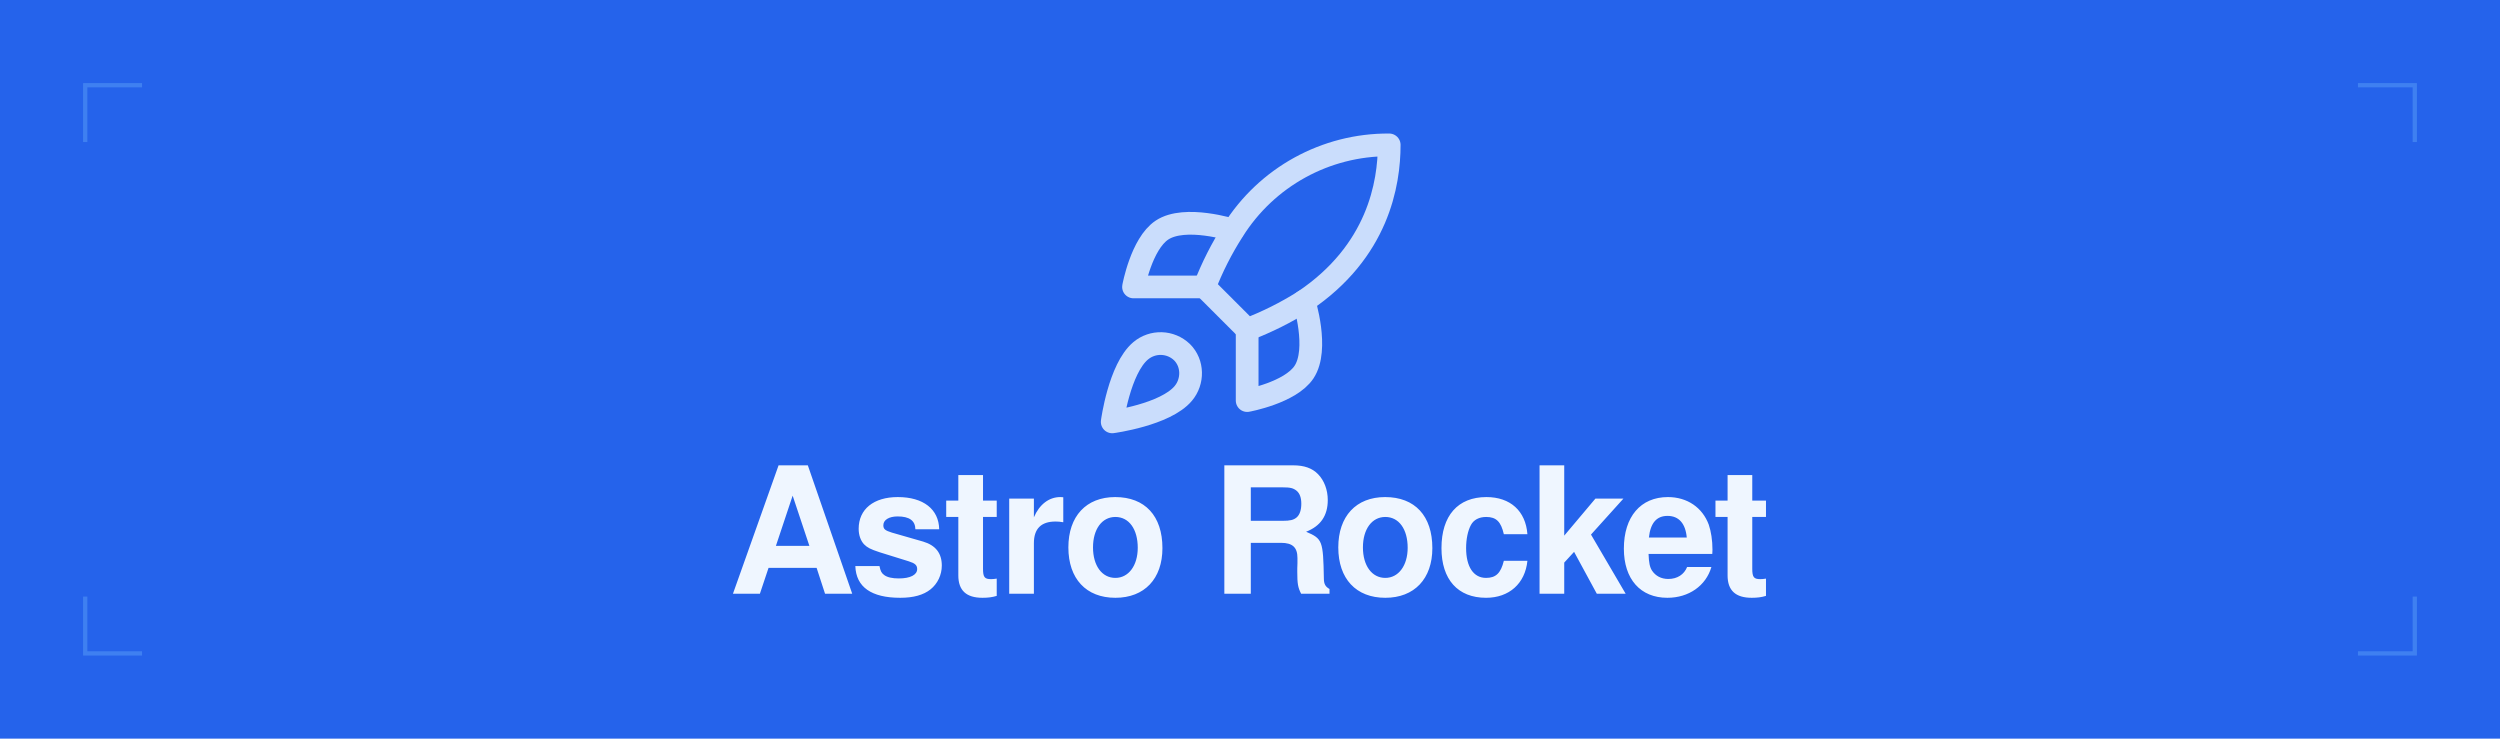
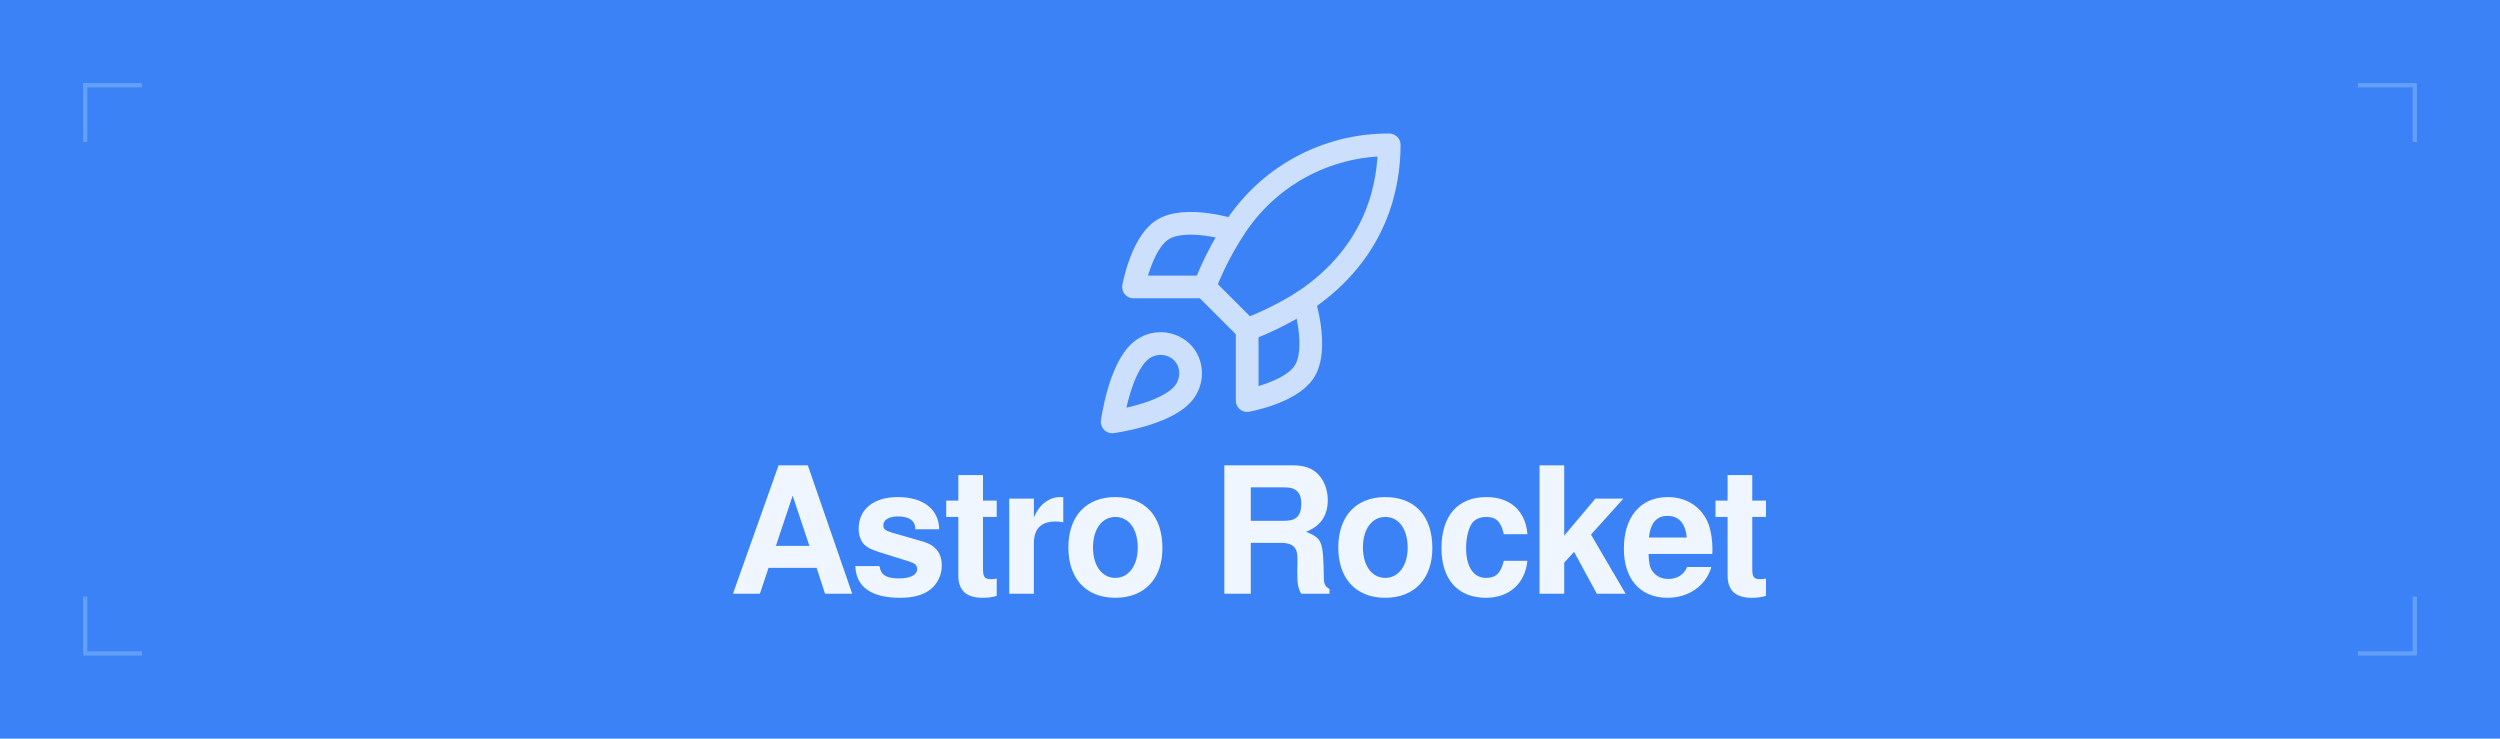
<svg xmlns="http://www.w3.org/2000/svg" width="880" height="260" viewBox="0 0 880 260" fill="none">
-   <rect width="880" height="260" fill="#2563eb" />
+   <rect width="880" height="260" fill="#3b82f6" />
  <g transform="translate(379, 41) scale(5)" stroke="#dbeafe" stroke-width="1.6" stroke-linecap="round" stroke-linejoin="round" fill="none" opacity="0.9">
    <path d="M4.5 16.5c-1.5 1.26-2 5-2 5s3.74-.5 5-2c.71-.84.7-2.13-.09-2.91a2.18 2.18 0 0 0-2.91-.09z" />
    <path d="m12 15-3-3a22 22 0 0 1 2-3.95A12.88 12.88 0 0 1 22 2c0 2.72-.78 7.5-6 11a22.35 22.35 0 0 1-4 2z" />
    <path d="M9 12H4s.55-3.03 2-4c1.62-1.08 5 0 5 0" />
    <path d="M12 15v5s3.03-.55 4-2c1.08-1.62 0-5 0-5" />
  </g>
  <text x="440" y="209" text-anchor="middle" font-family="system-ui, -apple-system, 'Segoe UI', Helvetica, Arial, sans-serif" font-weight="800" font-size="62" letter-spacing="-1.5" fill="#eff6ff">Astro Rocket</text>
-   <path d="M 30 50 L 30 30 L 50 30" stroke="#60a5fa" stroke-width="1.5" fill="none" stroke-opacity="0.45" />
-   <path d="M 830 30 L 850 30 L 850 50" stroke="#60a5fa" stroke-width="1.5" fill="none" stroke-opacity="0.45" />
-   <path d="M 30 210 L 30 230 L 50 230" stroke="#60a5fa" stroke-width="1.5" fill="none" stroke-opacity="0.45" />
-   <path d="M 830 230 L 850 230 L 850 210" stroke="#60a5fa" stroke-width="1.5" fill="none" stroke-opacity="0.45" />
+   <path d="M 30 50 L 30 30 L 50 30" stroke="#93c5fd" stroke-width="1.5" fill="none" stroke-opacity="0.45" />
+   <path d="M 830 30 L 850 30 L 850 50" stroke="#93c5fd" stroke-width="1.5" fill="none" stroke-opacity="0.45" />
+   <path d="M 30 210 L 30 230 L 50 230" stroke="#93c5fd" stroke-width="1.5" fill="none" stroke-opacity="0.45" />
+   <path d="M 830 230 L 850 230 L 850 210" stroke="#93c5fd" stroke-width="1.5" fill="none" stroke-opacity="0.45" />
</svg>
